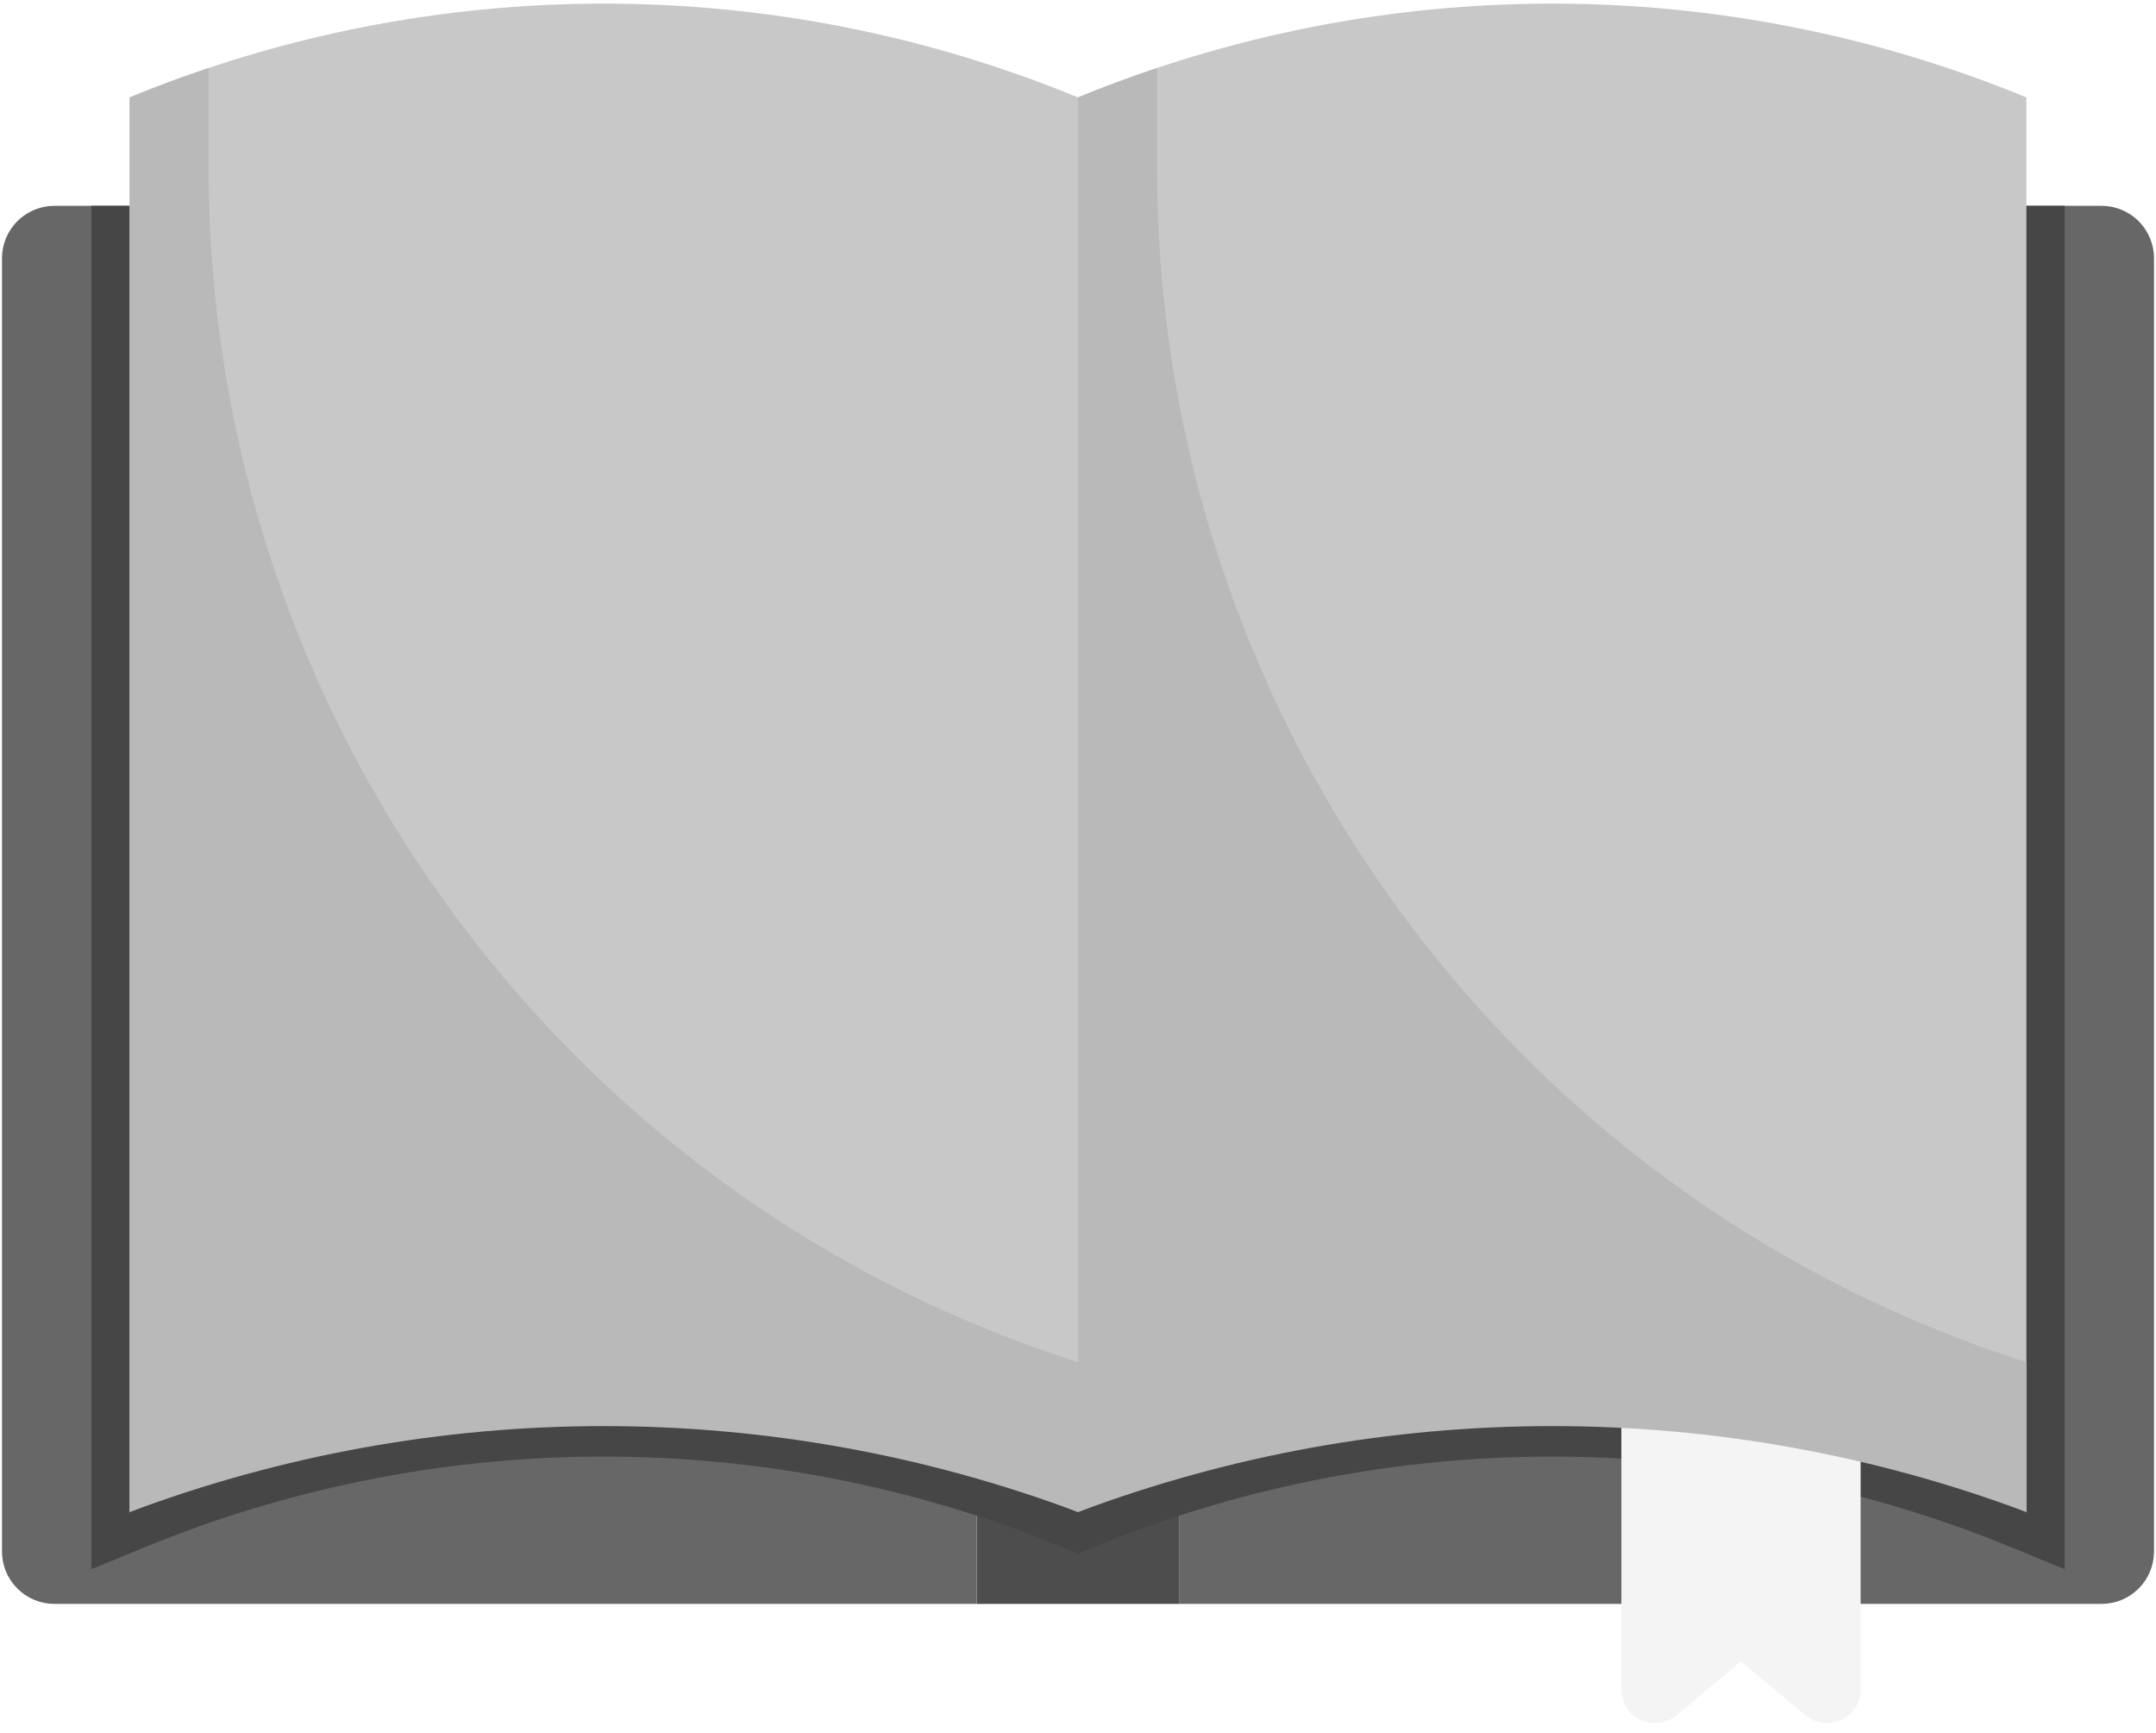
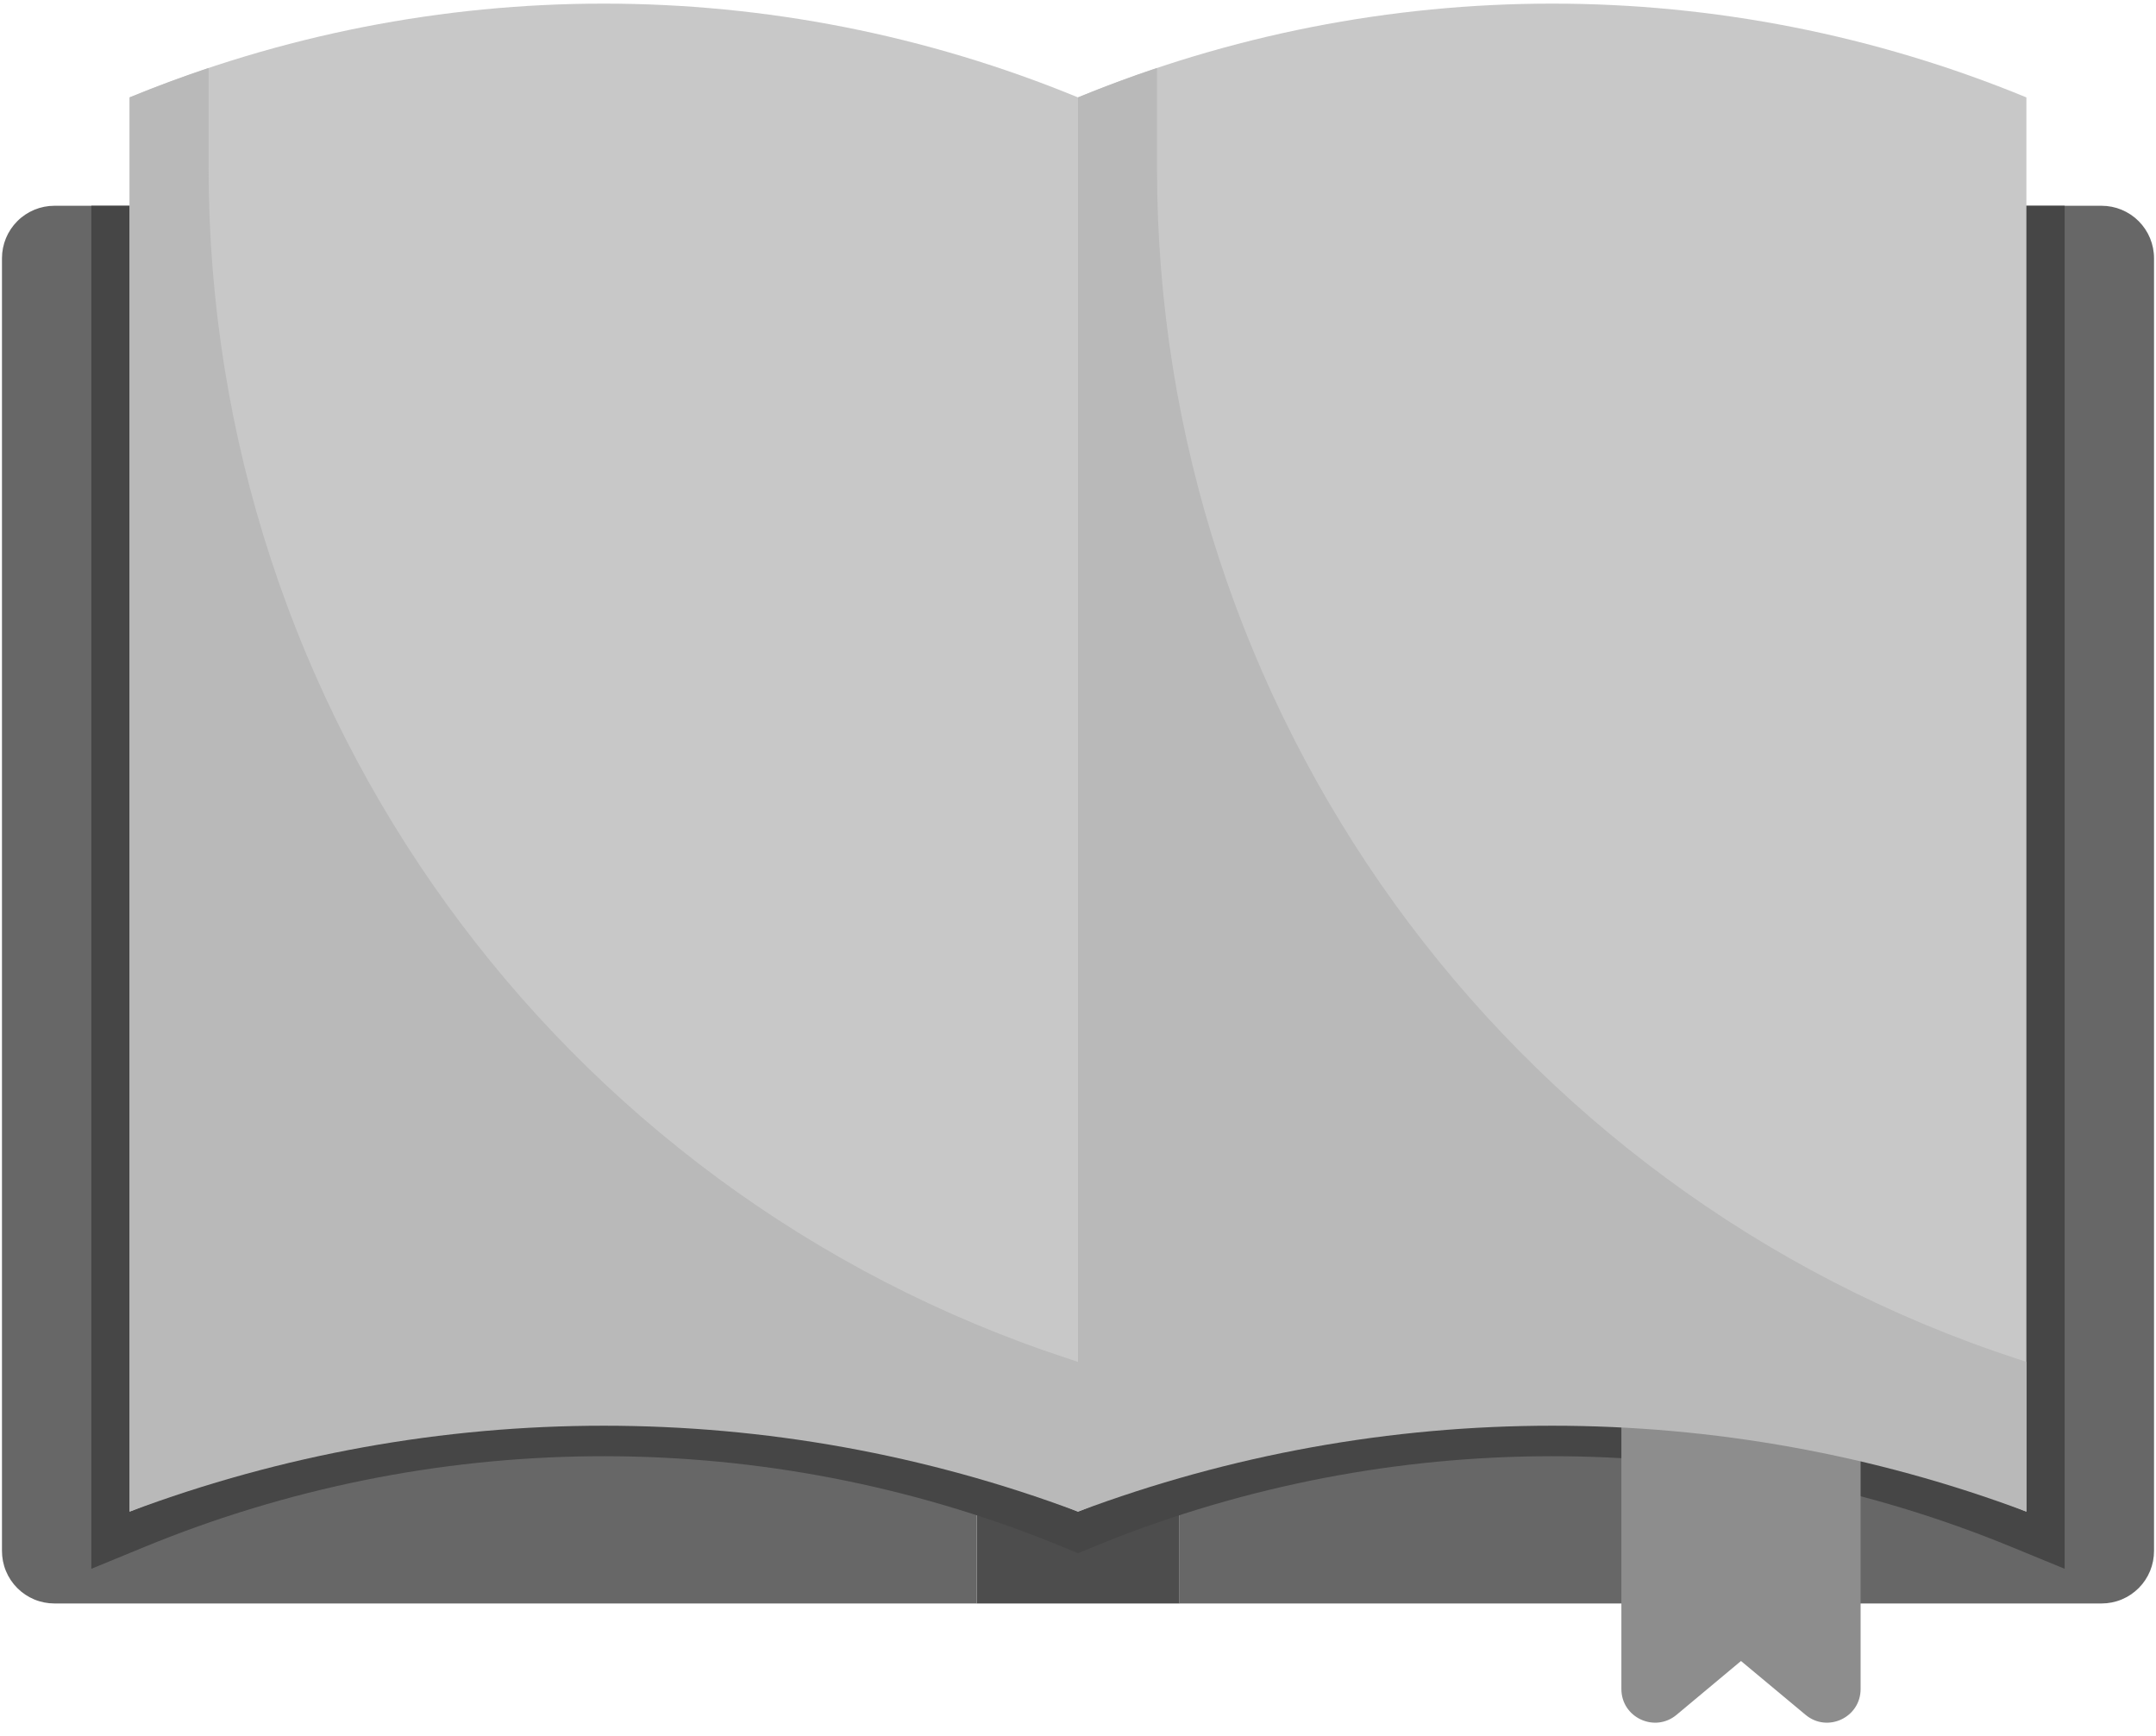
- <svg xmlns="http://www.w3.org/2000/svg" width="300" height="241" viewBox="0 0 300 241" fill="none">
-   <path d="M164.119 192.254H135.899V223.123H164.119V192.254Z" fill="#4D4D4D" />
-   <path d="M108.227 28.633H7.575C5.639 28.633 3.782 29.402 2.413 30.771C1.044 32.14 0.275 33.996 0.275 35.933V215.802C0.273 216.762 0.46 217.713 0.826 218.601C1.191 219.489 1.729 220.295 2.407 220.975C3.085 221.654 3.89 222.194 4.777 222.562C5.664 222.93 6.614 223.119 7.575 223.119H135.899V205.686C135.899 205.392 135.881 205.1 135.846 204.809L115.476 35.074C115.265 33.299 114.411 31.663 113.075 30.476C111.74 29.289 110.015 28.633 108.227 28.633Z" fill="#676767" />
-   <path d="M200.481 34.422L164.274 204.5C164.165 204.997 164.107 205.504 164.101 206.011V223.119H292.425C293.386 223.119 294.336 222.93 295.223 222.562C296.11 222.194 296.915 221.654 297.594 220.975C298.272 220.295 298.809 219.489 299.175 218.601C299.54 217.713 299.727 216.762 299.725 215.802V35.933C299.725 33.996 298.956 32.14 297.587 30.771C296.218 29.402 294.362 28.633 292.425 28.633H207.626C205.951 28.629 204.326 29.202 203.025 30.256C201.723 31.311 200.825 32.782 200.481 34.422Z" fill="#676767" />
-   <path d="M201.701 28.633L164.101 205.239V192.254H135.899V205.239L114.703 28.633H12.71V218.293L20.062 215.27C59.897 198.878 104.506 198.411 144.675 213.964L150 216.112L155.325 213.964C195.494 198.411 240.103 198.878 279.938 215.27L287.29 218.293V28.633H201.701Z" fill="#464646" />
-   <path d="M150 210.34C107.729 192.958 60.306 192.958 18.035 210.34V13.552C60.303 -3.847 107.732 -3.847 150 13.552V210.34Z" fill="#C8C8C8" />
-   <path d="M251.237 238.612L242.254 231.123L233.288 238.612C230.247 241.154 225.61 238.99 225.61 235.023V184.163H258.897V235.023C258.897 238.99 254.277 241.154 251.237 238.612Z" fill="#F4F4F4" />
-   <path d="M150 210.34C192.271 192.958 239.694 192.958 281.965 210.34V13.552C239.697 -3.847 192.268 -3.847 150 13.552V210.34Z" fill="#C8C8C8" />
-   <path d="M29.028 23.394V9.464C25.335 10.701 21.659 12.057 18.035 13.552V210.34C60.58 194.4 107.456 194.4 150 210.34V189.506L148.815 189.11C77.242 165.733 29.028 98.677 29.028 23.394Z" fill="#B9B9B9" />
-   <path d="M160.993 23.394V9.464C157.282 10.701 153.619 12.063 150 13.552V210.34C192.544 194.4 239.42 194.4 281.965 210.34V189.506L280.78 189.11C209.189 165.733 160.993 98.677 160.993 23.394Z" fill="#B9B9B9" />
+ <svg xmlns="http://www.w3.org/2000/svg" width="200" height="161" viewBox="0 0 200 161" fill="none">
+   <path d="M109.413 128.169H90.599V148.748H109.413V128.169Z" fill="#4D4D4D" />
+   <path d="M72.152 19.088H5.05C3.759 19.088 2.521 19.601 1.609 20.514C0.696 21.427 0.183 22.664 0.183 23.955V143.868C0.182 144.508 0.306 145.142 0.55 145.734C0.794 146.326 1.152 146.863 1.605 147.317C2.057 147.769 2.594 148.129 3.185 148.375C3.776 148.62 4.41 148.746 5.05 148.746H90.599V137.124C90.599 136.928 90.587 136.733 90.564 136.539L76.984 23.383C76.844 22.2 76.274 21.109 75.384 20.317C74.493 19.526 73.343 19.088 72.152 19.088Z" fill="#676767" />
+   <path d="M133.654 22.948L109.516 136.333C109.443 136.665 109.405 137.002 109.401 137.341V148.746H194.95C195.591 148.746 196.224 148.62 196.815 148.375C197.407 148.129 197.943 147.769 198.396 147.317C198.848 146.863 199.206 146.326 199.45 145.734C199.693 145.142 199.818 144.508 199.817 143.868V23.955C199.817 22.664 199.304 21.427 198.392 20.514C197.479 19.601 196.241 19.088 194.95 19.088H138.417C137.301 19.086 136.217 19.468 135.35 20.171C134.482 20.874 133.883 21.855 133.654 22.948Z" fill="#676767" />
+   <path d="M134.467 19.088L109.401 136.826V128.169H90.599V136.826L76.469 19.088H8.474V145.529L13.375 143.513C39.931 132.585 69.67 132.274 96.45 142.643L100 144.075L103.55 142.643C130.33 132.274 160.069 132.585 186.625 143.513L191.527 145.529V19.088H134.467Z" fill="#464646" />
+   <path d="M100 140.227C71.819 128.638 40.204 128.638 12.023 140.227V9.035C40.202 -2.565 71.821 -2.565 100 9.035V140.227Z" fill="#C8C8C8" />
+   <path d="M167.491 159.075L161.502 154.082L155.525 159.075C153.498 160.769 150.407 159.327 150.407 156.682V122.776H172.598V156.682C172.598 159.327 169.518 160.769 167.491 159.075Z" fill="#8D8D8D" />
+   <path d="M100 140.227C128.181 128.638 159.796 128.638 187.977 140.227V9.035C159.798 -2.565 128.178 -2.565 100 9.035V140.227Z" fill="#C8C8C8" />
+   <path d="M19.352 15.596V6.309C16.89 7.134 14.439 8.038 12.023 9.035V140.227C40.386 129.6 71.637 129.6 100 140.227V126.337L99.21 126.073C51.494 110.489 19.352 65.784 19.352 15.596Z" fill="#B9B9B9" />
+   <path d="M107.329 15.596V6.309C104.855 7.134 102.413 8.042 100 9.035V140.227C128.363 129.6 159.614 129.6 187.977 140.227V126.337L187.186 126.073C139.46 110.489 107.329 65.784 107.329 15.596Z" fill="#B9B9B9" />
</svg>
